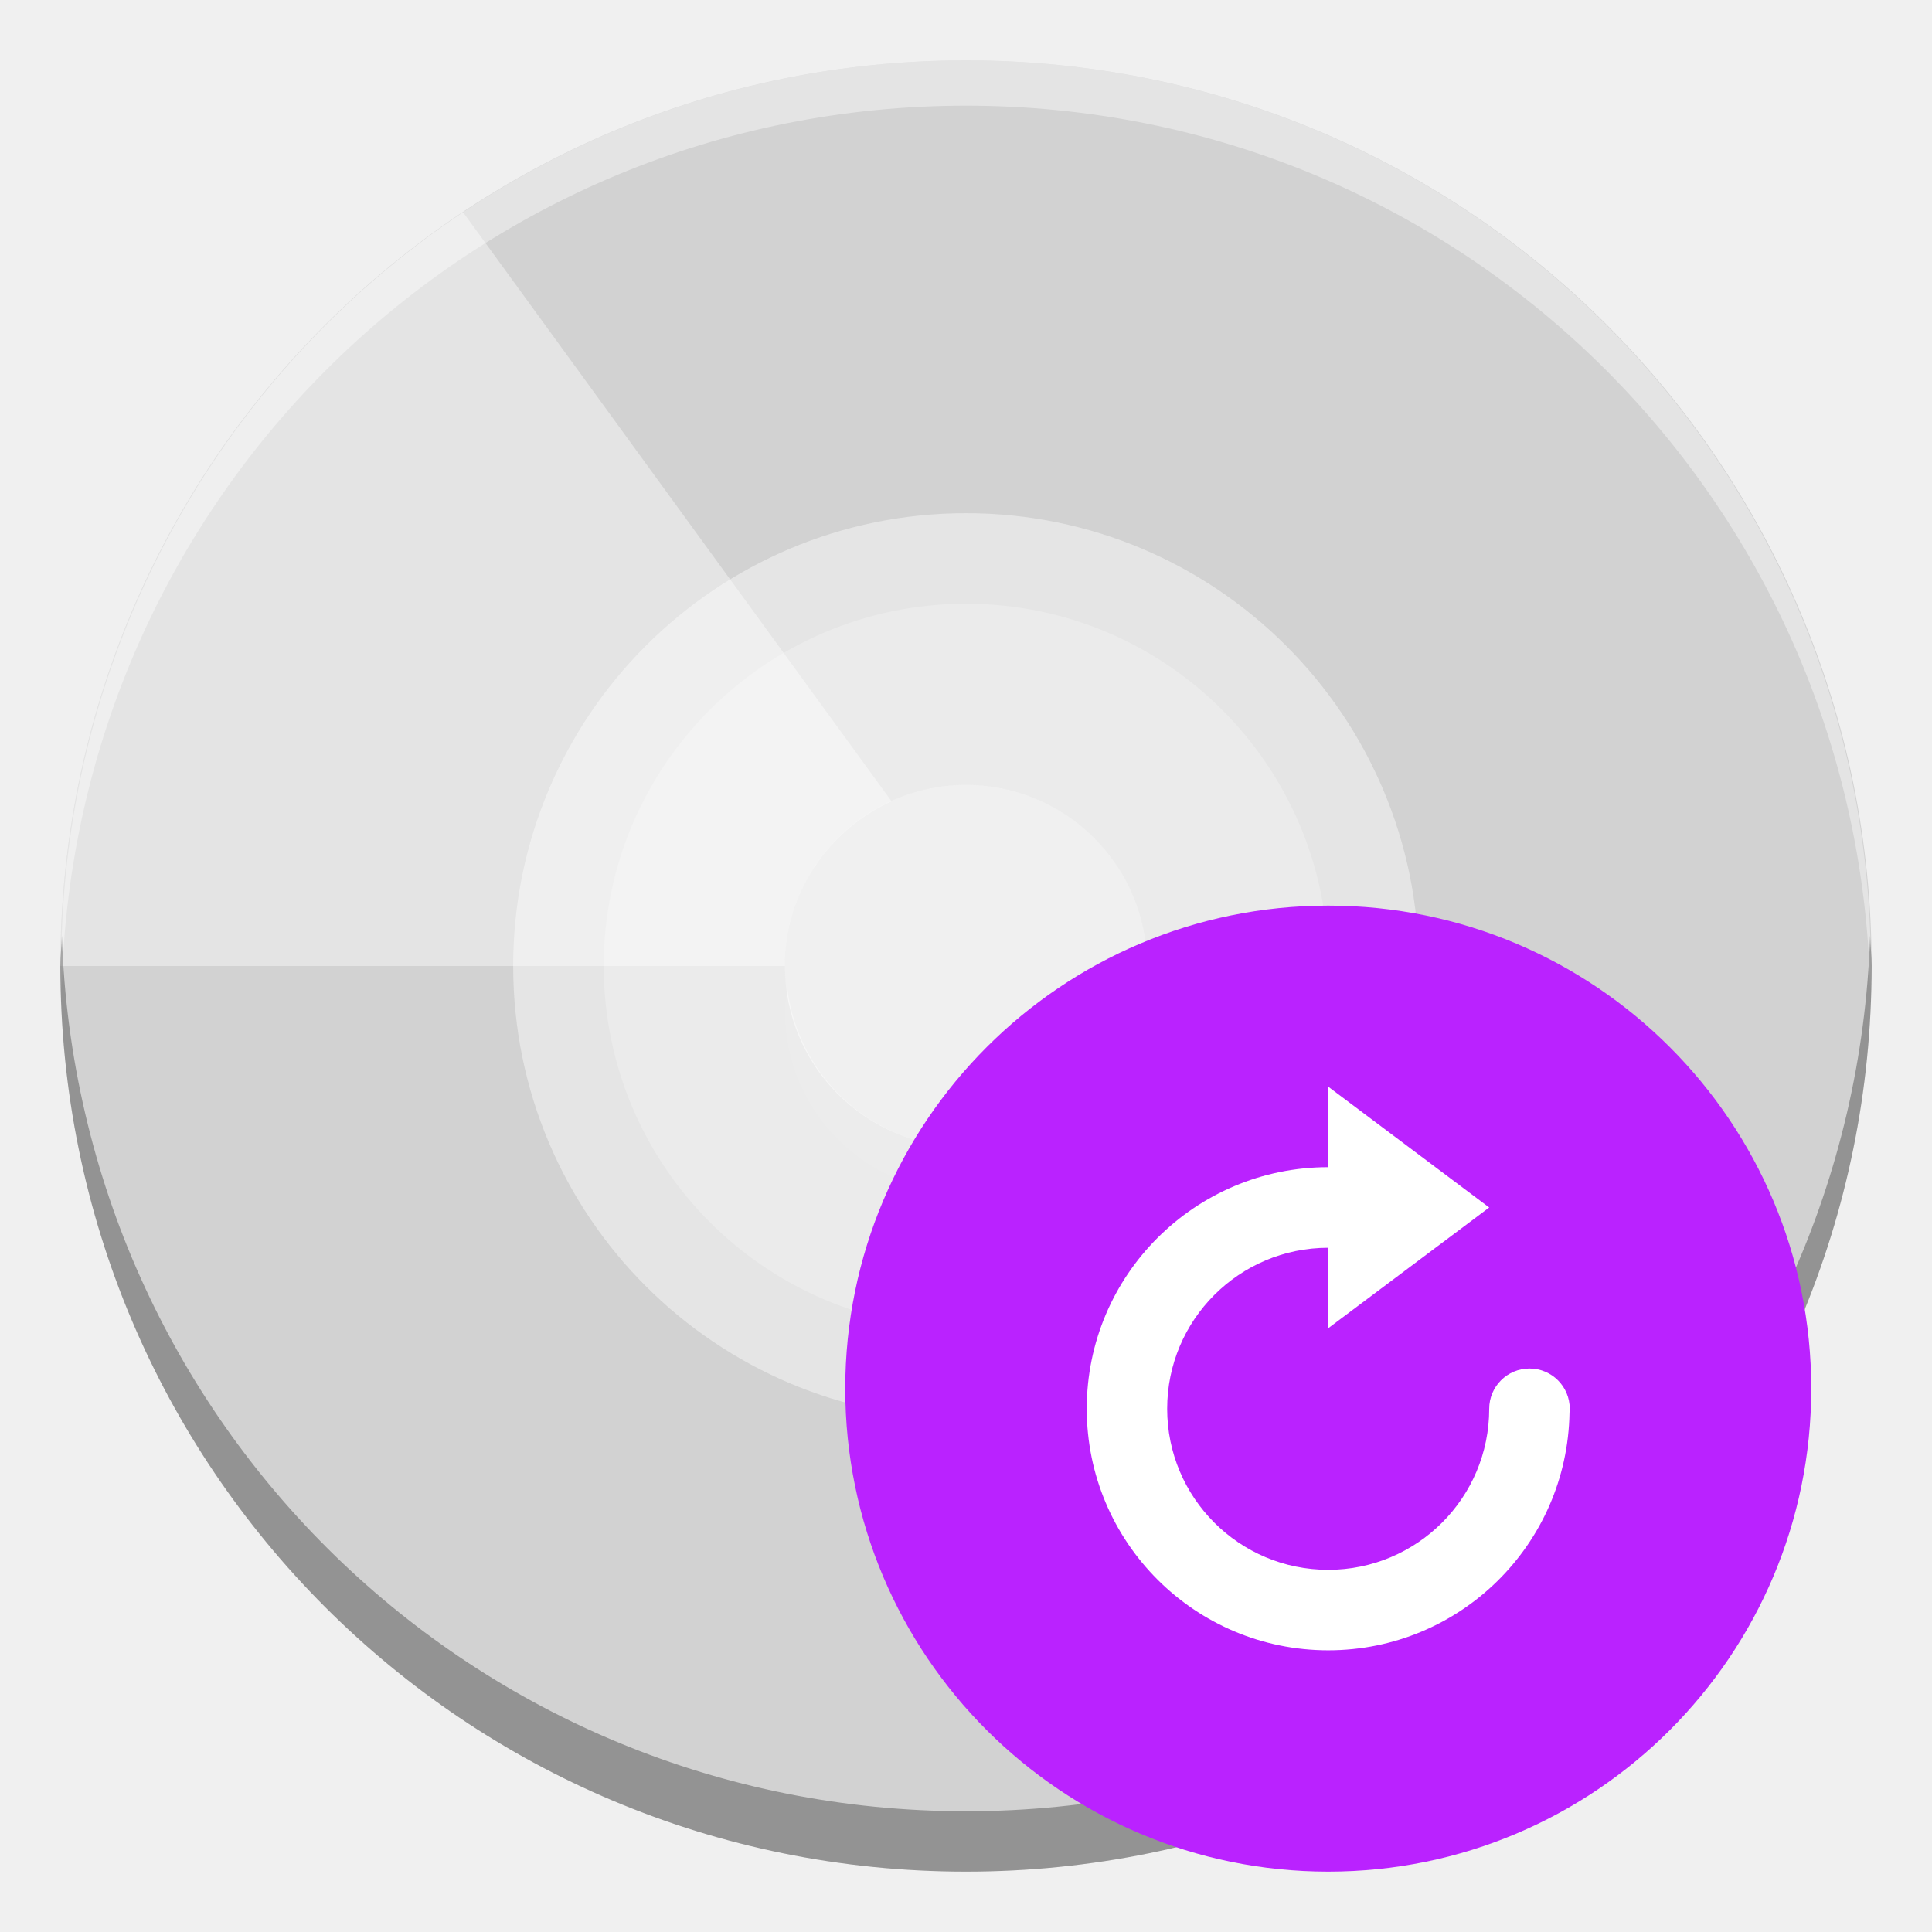
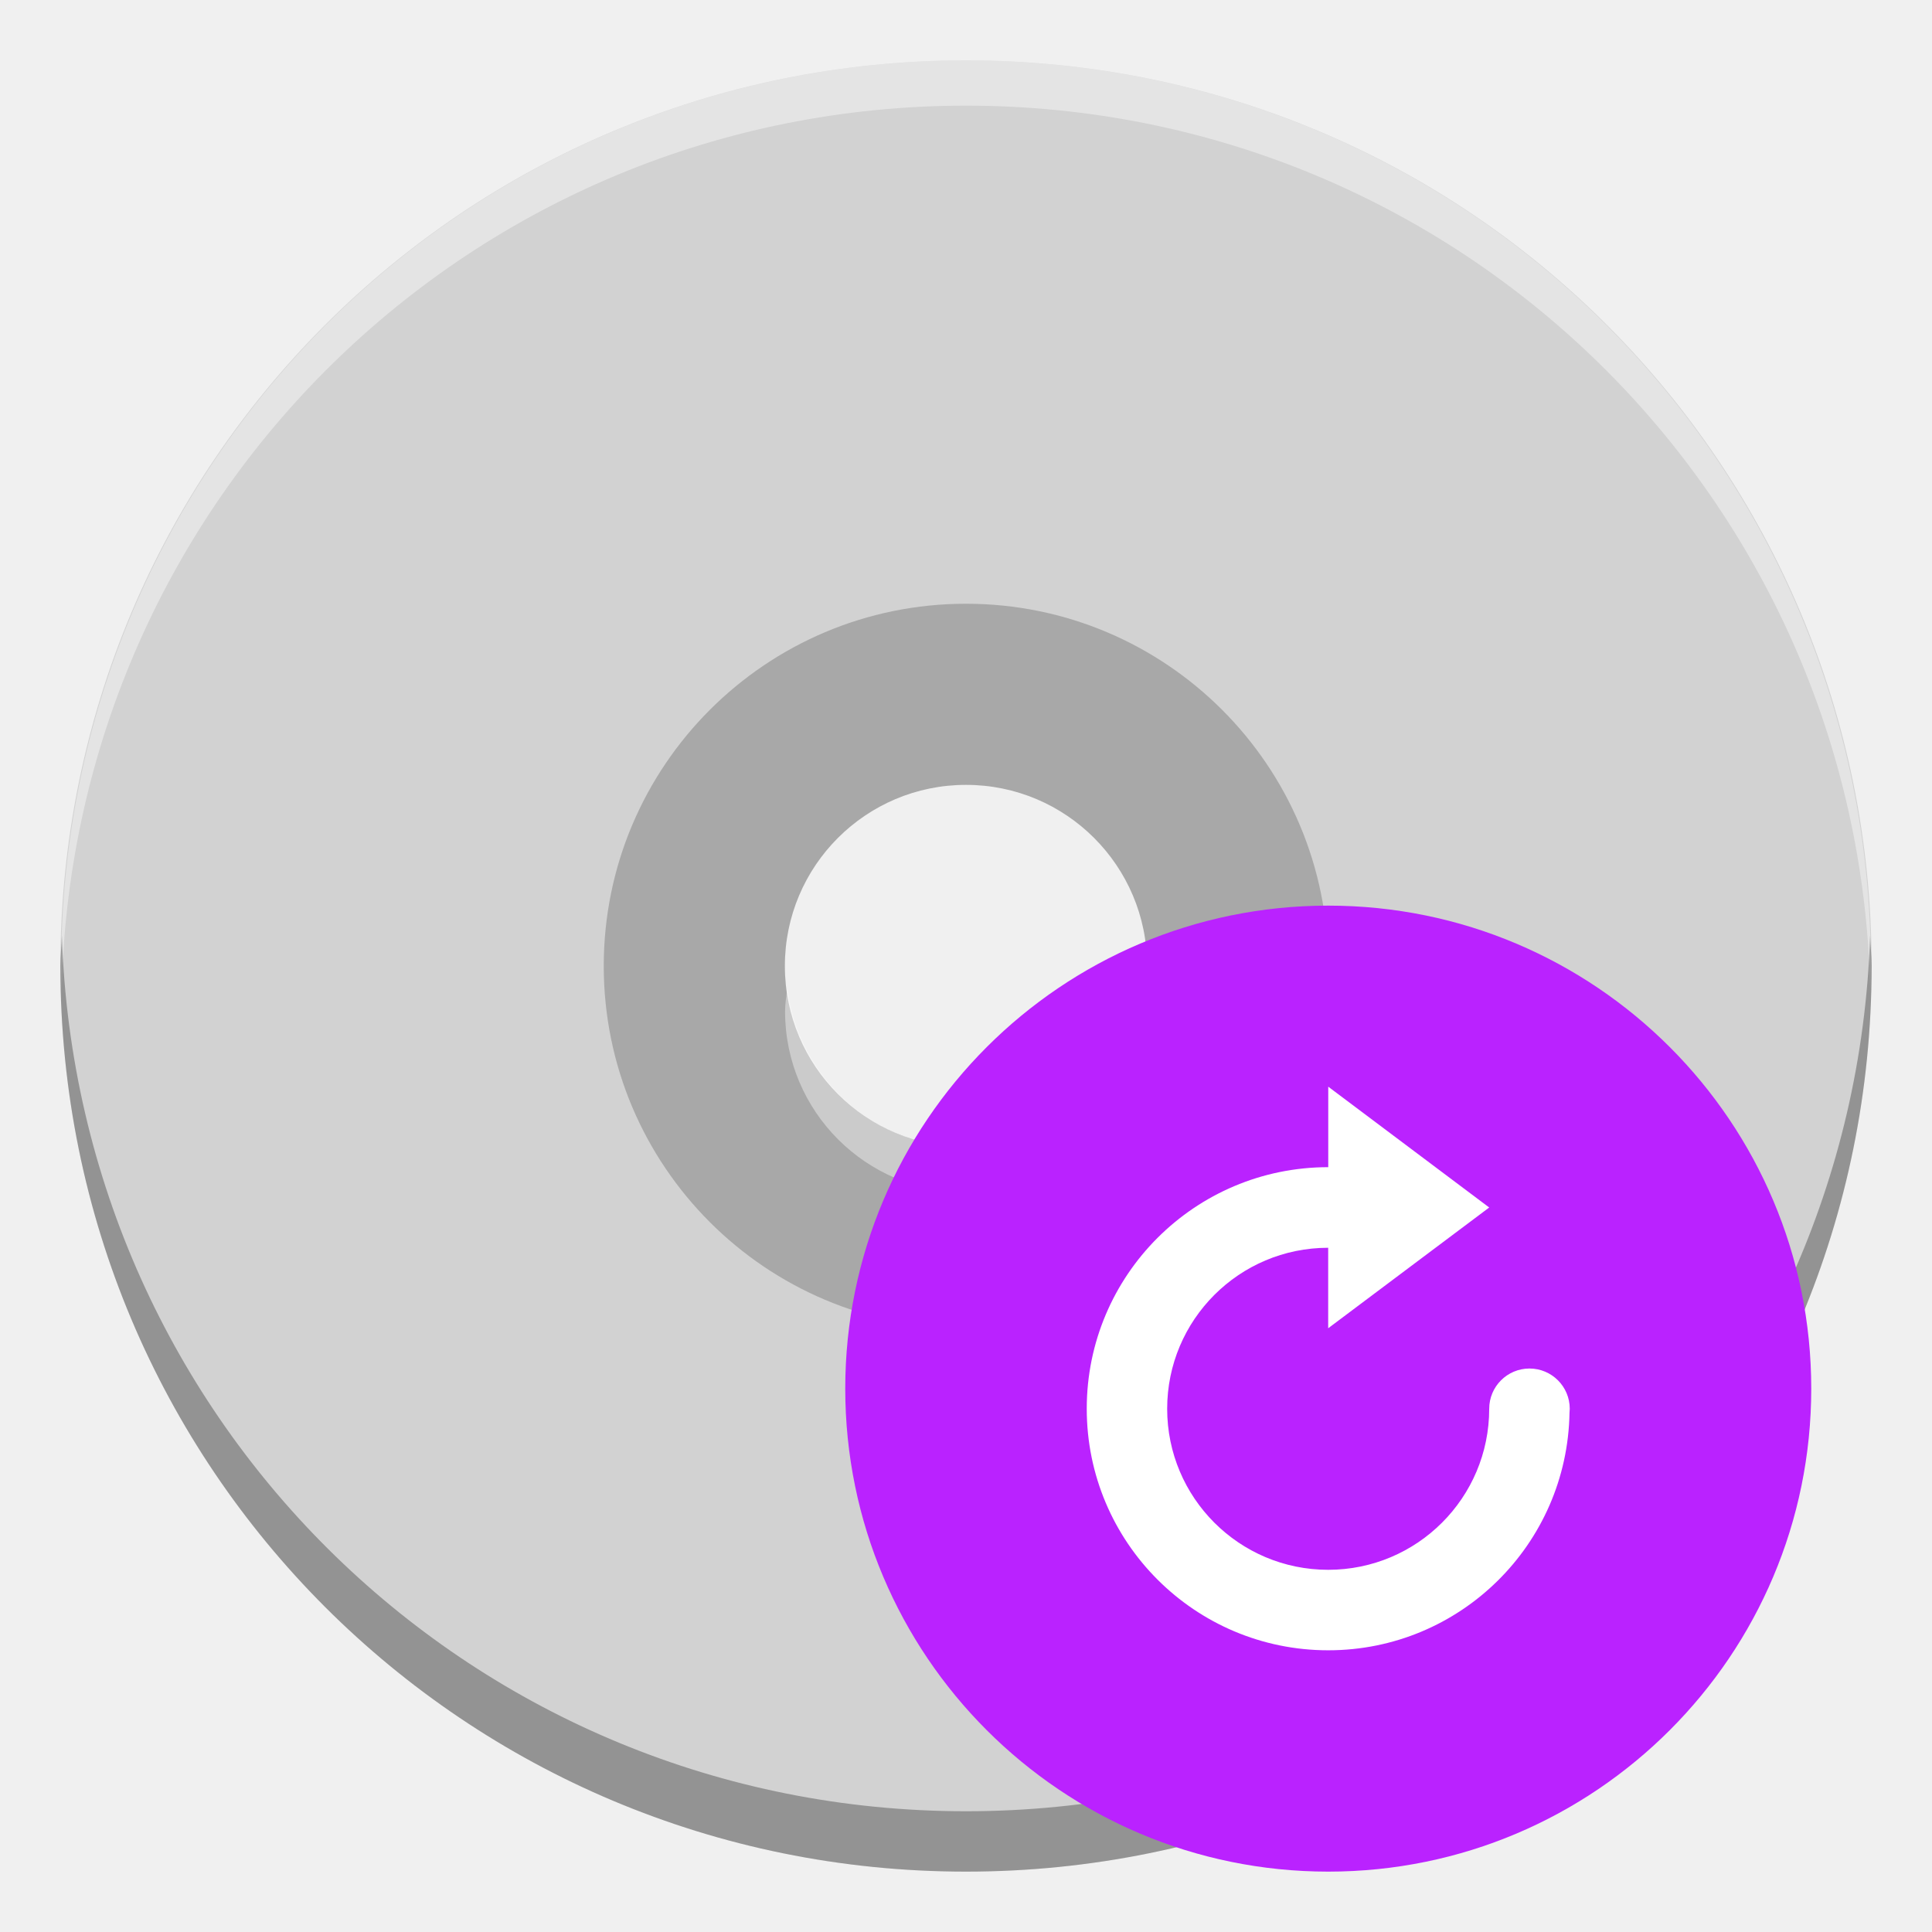
<svg xmlns="http://www.w3.org/2000/svg" id="svg2817" height="32" width="32" version="1.0">
  <defs id="defs223" />
  <text id="text4087-2-6-5" opacity=".8" xml:space="preserve" font-size="12.666px" y="-5.187" x="877.226" font-family="'Bitstream Vera Sans'" fill="#000000">
    <tspan id="tspan4089-7-2-9" y="-5.187" x="877.226" />
  </text>
  <text id="text4087-2-6-5-5" opacity=".8" xml:space="preserve" font-size="12.666px" y="-45.929" x="901.187" font-family="'Bitstream Vera Sans'" fill="#000000">
    <tspan id="tspan4089-7-2-9-6" y="-45.929" x="901.187" />
  </text>
  <text id="text4087-2-6-5-2" opacity=".8" xml:space="preserve" font-size="12.666px" y="-76.007" x="-569.371" font-family="'Bitstream Vera Sans'" fill="#000000">
    <tspan id="tspan4089-7-2-9-2" y="-76.007" x="-569.371" />
  </text>
  <text id="text4087-2-6-5-59" opacity=".8" xml:space="preserve" font-size="12.666px" y="669.546" x="-2393.057" font-family="'Bitstream Vera Sans'" fill="#000000">
    <tspan id="tspan4089-7-2-9-4" y="669.546" x="-2393.057" />
  </text>
  <text id="text4087-2-6-5-1" opacity=".8" xml:space="preserve" font-size="12.666px" y="-461.328" x="-454.88" font-family="'Bitstream Vera Sans'" fill="#000000">
    <tspan id="tspan4089-7-2-9-7" y="-461.328" x="-454.88" />
  </text>
  <text id="text4087-2-6-5-7" opacity=".8" xml:space="preserve" font-size="12.666px" y="-874.798" x="352.722" font-family="'Bitstream Vera Sans'" fill="#000000">
    <tspan id="tspan4089-7-2-9-1" y="-874.798" x="352.722" />
  </text>
  <text id="text4087-2-6-5-5-3" opacity=".8" xml:space="preserve" font-size="12.666px" y="-915.54" x="376.683" font-family="'Bitstream Vera Sans'" fill="#000000">
    <tspan id="tspan4089-7-2-9-6-5" y="-915.54" x="376.683" />
  </text>
  <text id="text4087-2-6-5-3" opacity=".8" xml:space="preserve" font-size="12.666px" y="-922.75" x="-1114.78" font-family="'Bitstream Vera Sans'" fill="#000000">
    <tspan id="tspan4089-7-2-9-18" y="-922.75" x="-1114.78" />
  </text>
  <text id="text4087-2-6-5-4" opacity=".8" xml:space="preserve" font-size="12.666px" y="-1195.984" x="345.763" font-family="'Bitstream Vera Sans'" fill="#000000">
    <tspan id="tspan4089-7-2-9-9" y="-1195.984" x="345.763" />
  </text>
  <text id="text4087-2-6-5-7-1" opacity=".8" xml:space="preserve" font-size="12.666px" y="-569.293" x="1831.886" font-family="'Bitstream Vera Sans'" fill="#000000">
    <tspan id="tspan4089-7-2-9-1-8" y="-569.293" x="1831.886" />
  </text>
  <text id="text4087-2-6-5-5-5" opacity=".8" xml:space="preserve" font-size="12.666px" y="-610.034" x="1855.847" font-family="'Bitstream Vera Sans'" fill="#000000">
    <tspan id="tspan4089-7-2-9-6-9" y="-610.034" x="1855.847" />
  </text>
  <text id="text4087-2-6-5-75" opacity=".8" xml:space="preserve" font-size="12.666px" y="-617.244" x="364.384" font-family="'Bitstream Vera Sans'" fill="#000000">
    <tspan id="tspan4089-7-2-9-3" y="-617.244" x="364.384" />
  </text>
  <text id="text4087-2-6-5-4-8" opacity=".8" xml:space="preserve" font-size="12.666px" y="-890.478" x="1824.927" font-family="'Bitstream Vera Sans'" fill="#000000">
    <tspan id="tspan4089-7-2-9-9-8" y="-890.478" x="1824.927" />
  </text>
  <text id="text4087-2-6-5-45" opacity=".8" xml:space="preserve" font-size="12.666px" y="-665.336" x="-573.433" font-family="'Bitstream Vera Sans'" fill="#000000">
    <tspan id="tspan4089-7-2-9-75" y="-665.336" x="-573.433" />
  </text>
  <text id="text4087-2-6-5-59-7" opacity=".8" xml:space="preserve" font-size="12.666px" y="80.218" x="-2397.118" font-family="'Bitstream Vera Sans'" fill="#000000">
    <tspan id="tspan4089-7-2-9-4-0" y="80.218" x="-2397.118" />
  </text>
  <text id="text4087-2-6-5-8" opacity=".8" xml:space="preserve" font-size="12.666px" y="173.09" x="-682.363" font-family="'Bitstream Vera Sans'" fill="#000000">
    <tspan id="tspan4089-7-2-9-19" y="173.09" x="-682.363" />
  </text>
  <text id="text4087-2-6-5-7-5" opacity=".8" xml:space="preserve" font-size="12.666px" y="-6.092" x="426.662" font-family="'Bitstream Vera Sans'" fill="#000000">
    <tspan id="tspan4089-7-2-9-1-2" y="-6.092" x="426.662" />
  </text>
  <text id="text4087-2-6-5-5-0" opacity=".8" xml:space="preserve" font-size="12.666px" y="-46.834" x="450.622" font-family="'Bitstream Vera Sans'" fill="#000000">
    <tspan id="tspan4089-7-2-9-6-2" y="-46.834" x="450.622" />
  </text>
  <text id="text4087-2-6-5-26" opacity=".8" xml:space="preserve" font-size="12.666px" y="-54.044" x="-1040.841" font-family="'Bitstream Vera Sans'" fill="#000000">
    <tspan id="tspan4089-7-2-9-90" y="-54.044" x="-1040.841" />
  </text>
  <text id="text4087-2-6-5-4-3" opacity=".8" xml:space="preserve" font-size="12.666px" y="-327.278" x="419.702" font-family="'Bitstream Vera Sans'" fill="#000000">
    <tspan id="tspan4089-7-2-9-9-5" y="-327.278" x="419.702" />
  </text>
  <text id="text4087-2-6-5-55" opacity=".8" xml:space="preserve" font-size="12.666px" y="-56.758" x="-608.033" font-family="'Bitstream Vera Sans'" fill="#000000">
    <tspan id="tspan4089-7-2-9-32" y="-56.758" x="-608.033" />
  </text>
  <text id="text4087-2-6-5-59-9" opacity=".8" xml:space="preserve" font-size="12.666px" y="688.795" x="-2431.718" font-family="'Bitstream Vera Sans'" fill="#000000">
    <tspan id="tspan4089-7-2-9-4-1" y="688.795" x="-2431.718" />
  </text>
  <text id="text4087-2-6-5-1-8" opacity=".8" xml:space="preserve" font-size="12.666px" y="-918.289" x="-456.939" font-family="'Bitstream Vera Sans'" fill="#000000">
    <tspan id="tspan4089-7-2-9-7-8" y="-918.289" x="-456.939" />
  </text>
  <text id="text4087-2-6-5-7-8" opacity=".8" xml:space="preserve" font-size="12.666px" y="-1331.759" x="350.663" font-family="'Bitstream Vera Sans'" fill="#000000">
    <tspan id="tspan4089-7-2-9-1-9" y="-1331.759" x="350.663" />
  </text>
  <text id="text4087-2-6-5-5-52" opacity=".8" xml:space="preserve" font-size="12.666px" y="-1372.501" x="374.624" font-family="'Bitstream Vera Sans'" fill="#000000">
    <tspan id="tspan4089-7-2-9-6-4" y="-1372.501" x="374.624" />
  </text>
  <text id="text4087-2-6-5-3-4" opacity=".8" xml:space="preserve" font-size="12.666px" y="-1379.71" x="-1116.84" font-family="'Bitstream Vera Sans'" fill="#000000">
    <tspan id="tspan4089-7-2-9-18-3" y="-1379.71" x="-1116.84" />
  </text>
  <text id="text4087-2-6-5-4-7" opacity=".8" xml:space="preserve" font-size="12.666px" y="-1652.945" x="343.703" font-family="'Bitstream Vera Sans'" fill="#000000">
    <tspan id="tspan4089-7-2-9-9-54" y="-1652.945" x="343.703" />
  </text>
  <text id="text4087-2-6-5-7-1-2" opacity=".8" xml:space="preserve" font-size="12.666px" y="-1026.253" x="1829.826" font-family="'Bitstream Vera Sans'" fill="#000000">
    <tspan id="tspan4089-7-2-9-1-8-0" y="-1026.253" x="1829.826" />
  </text>
  <text id="text4087-2-6-5-5-5-6" opacity=".8" xml:space="preserve" font-size="12.666px" y="-1066.995" x="1853.787" font-family="'Bitstream Vera Sans'" fill="#000000">
    <tspan id="tspan4089-7-2-9-6-9-8" y="-1066.995" x="1853.787" />
  </text>
  <text id="text4087-2-6-5-75-4" opacity=".8" xml:space="preserve" font-size="12.666px" y="-1074.205" x="362.324" font-family="'Bitstream Vera Sans'" fill="#000000">
    <tspan id="tspan4089-7-2-9-3-9" y="-1074.205" x="362.324" />
  </text>
  <text id="text4087-2-6-5-4-8-1" opacity=".8" xml:space="preserve" font-size="12.666px" y="-1347.439" x="1822.867" font-family="'Bitstream Vera Sans'" fill="#000000">
    <tspan id="tspan4089-7-2-9-9-8-8" y="-1347.439" x="1822.867" />
  </text>
  <text id="text4087-2-6-5-45-0" opacity=".8" xml:space="preserve" font-size="12.666px" y="-1122.296" x="-575.492" font-family="'Bitstream Vera Sans'" fill="#000000">
    <tspan id="tspan4089-7-2-9-75-2" y="-1122.296" x="-575.492" />
  </text>
  <text id="text4087-2-6-5-59-5" opacity=".8" xml:space="preserve" font-size="12.666px" y="-376.743" x="-2399.178" font-family="'Bitstream Vera Sans'" fill="#000000">
    <tspan id="tspan4089-7-2-9-4-00" y="-376.743" x="-2399.178" />
  </text>
  <text id="text4087-2-6-5-264" opacity=".8" xml:space="preserve" font-size="12.666px" y="-283.87" x="-684.422" font-family="'Bitstream Vera Sans'" fill="#000000">
    <tspan id="tspan4089-7-2-9-8" y="-283.87" x="-684.422" />
  </text>
  <text id="text4087-2-6-5-42" opacity=".8" xml:space="preserve" font-size="12.666px" y="-42.956" x="155.592" font-family="'Bitstream Vera Sans'" fill="#000000">
    <tspan id="tspan4089-7-2-9-93" y="-42.956" x="155.592" />
  </text>
  <text id="text4087-2-6-5-5-05" opacity=".8" xml:space="preserve" font-size="12.666px" y="-83.698" x="179.553" font-family="'Bitstream Vera Sans'" fill="#000000">
    <tspan id="tspan4089-7-2-9-6-49" y="-83.698" x="179.553" />
  </text>
  <text id="text4087-2-6-5-1-4" opacity=".8" xml:space="preserve" font-size="12.666px" y="-277.727" x="-1090.263" font-family="'Bitstream Vera Sans'" fill="#000000">
    <tspan id="tspan4089-7-2-9-7-7" y="-277.727" x="-1090.263" />
  </text>
  <text id="text4087-2-6-5-7-56" opacity=".8" xml:space="preserve" font-size="12.666px" y="-691.197" x="-282.661" font-family="'Bitstream Vera Sans'" fill="#000000">
    <tspan id="tspan4089-7-2-9-1-1" y="-691.197" x="-282.661" />
  </text>
  <text id="text4087-2-6-5-5-8" opacity=".8" xml:space="preserve" font-size="12.666px" y="-731.938" x="-258.7" font-family="'Bitstream Vera Sans'" fill="#000000">
    <tspan id="tspan4089-7-2-9-6-7" y="-731.938" x="-258.7" />
  </text>
  <text id="text4087-2-6-5-3-42" opacity=".8" xml:space="preserve" font-size="12.666px" y="-739.148" x="-1750.164" font-family="'Bitstream Vera Sans'" fill="#000000">
    <tspan id="tspan4089-7-2-9-18-39" y="-739.148" x="-1750.164" />
  </text>
  <text id="text4087-2-6-5-4-4" opacity=".8" xml:space="preserve" font-size="12.666px" y="-1012.383" x="-289.621" font-family="'Bitstream Vera Sans'" fill="#000000">
    <tspan id="tspan4089-7-2-9-9-3" y="-1012.383" x="-289.621" />
  </text>
  <text id="text4087-2-6-5-7-1-0" opacity=".8" xml:space="preserve" font-size="12.666px" y="-385.691" x="1196.503" font-family="'Bitstream Vera Sans'" fill="#000000">
    <tspan id="tspan4089-7-2-9-1-8-5" y="-385.691" x="1196.503" />
  </text>
  <text id="text4087-2-6-5-5-5-5" opacity=".8" xml:space="preserve" font-size="12.666px" y="-426.433" x="1220.463" font-family="'Bitstream Vera Sans'" fill="#000000">
    <tspan id="tspan4089-7-2-9-6-9-2" y="-426.433" x="1220.463" />
  </text>
  <text id="text4087-2-6-5-75-9" opacity=".8" xml:space="preserve" font-size="12.666px" y="-433.643" x="-271" font-family="'Bitstream Vera Sans'" fill="#000000">
    <tspan id="tspan4089-7-2-9-3-1" y="-433.643" x="-271" />
  </text>
  <text id="text4087-2-6-5-4-8-18" opacity=".8" xml:space="preserve" font-size="12.666px" y="-706.877" x="1189.543" font-family="'Bitstream Vera Sans'" fill="#000000">
    <tspan id="tspan4089-7-2-9-9-8-4" y="-706.877" x="1189.543" />
  </text>
  <text id="text4087-2-6-5-45-3" opacity=".8" xml:space="preserve" font-size="12.666px" y="-481.734" x="-1208.816" font-family="'Bitstream Vera Sans'" fill="#000000">
    <tspan id="tspan4089-7-2-9-75-7" y="-481.734" x="-1208.816" />
  </text>
  <text id="text4087-2-6-5-59-8" opacity=".8" xml:space="preserve" font-size="12.666px" y="263.819" x="-3032.502" font-family="'Bitstream Vera Sans'" fill="#000000">
    <tspan id="tspan4089-7-2-9-4-2" y="263.819" x="-3032.502" />
  </text>
  <g id="layer4-0" transform="matrix(.90475 0 0 .90475 -716.75 -692.29)">
    <text id="text4087-2-6-5-20" opacity=".8" xml:space="preserve" font-size="14px" y="1159.415" x="-664.274" font-family="'Bitstream Vera Sans'" fill="#000000">
      <tspan id="tspan4089-7-2-9-82" y="1159.415" x="-664.274" />
    </text>
  </g>
  <text id="text4087-2-6-5-9" opacity=".8" xml:space="preserve" font-size="12.666px" y="2.051" x="877.226" font-family="'Bitstream Vera Sans'" fill="#000000">
    <tspan id="tspan4089-7-2-9-43" y="2.051" x="877.226" />
  </text>
  <text id="text4087-2-6-5-5-51" opacity=".8" xml:space="preserve" font-size="12.666px" y="-38.691" x="901.187" font-family="'Bitstream Vera Sans'" fill="#000000">
    <tspan id="tspan4089-7-2-9-6-74" y="-38.691" x="901.187" />
  </text>
  <text id="text4087-2-6-5-2-3" opacity=".8" xml:space="preserve" font-size="12.666px" y="-68.769" x="-569.371" font-family="'Bitstream Vera Sans'" fill="#000000">
    <tspan id="tspan4089-7-2-9-2-1" y="-68.769" x="-569.371" />
  </text>
  <text id="text4087-2-6-5-59-4" opacity=".8" xml:space="preserve" font-size="12.666px" y="676.784" x="-2393.057" font-family="'Bitstream Vera Sans'" fill="#000000">
    <tspan id="tspan4089-7-2-9-4-6" y="676.784" x="-2393.057" />
  </text>
  <text id="text4087-2-6-5-1-9" opacity=".8" xml:space="preserve" font-size="12.666px" y="-454.09" x="-454.88" font-family="'Bitstream Vera Sans'" fill="#000000">
    <tspan id="tspan4089-7-2-9-7-4" y="-454.09" x="-454.88" />
  </text>
  <text id="text4087-2-6-5-7-2" opacity=".8" xml:space="preserve" font-size="12.666px" y="-867.56" x="352.722" font-family="'Bitstream Vera Sans'" fill="#000000">
    <tspan id="tspan4089-7-2-9-1-26" y="-867.56" x="352.722" />
  </text>
  <text id="text4087-2-6-5-5-3-4" opacity=".8" xml:space="preserve" font-size="12.666px" y="-908.302" x="376.683" font-family="'Bitstream Vera Sans'" fill="#000000">
    <tspan id="tspan4089-7-2-9-6-5-1" y="-908.302" x="376.683" />
  </text>
  <text id="text4087-2-6-5-3-2" opacity=".8" xml:space="preserve" font-size="12.666px" y="-915.512" x="-1114.78" font-family="'Bitstream Vera Sans'" fill="#000000">
    <tspan id="tspan4089-7-2-9-18-8" y="-915.512" x="-1114.78" />
  </text>
  <text id="text4087-2-6-5-4-89" opacity=".8" xml:space="preserve" font-size="12.666px" y="-1188.746" x="345.763" font-family="'Bitstream Vera Sans'" fill="#000000">
    <tspan id="tspan4089-7-2-9-9-2" y="-1188.746" x="345.763" />
  </text>
  <text id="text4087-2-6-5-7-1-8" opacity=".8" xml:space="preserve" font-size="12.666px" y="-562.055" x="1831.886" font-family="'Bitstream Vera Sans'" fill="#000000">
    <tspan id="tspan4089-7-2-9-1-8-8" y="-562.055" x="1831.886" />
  </text>
  <text id="text4087-2-6-5-5-5-8" opacity=".8" xml:space="preserve" font-size="12.666px" y="-602.797" x="1855.847" font-family="'Bitstream Vera Sans'" fill="#000000">
    <tspan id="tspan4089-7-2-9-6-9-6" y="-602.797" x="1855.847" />
  </text>
  <text id="text4087-2-6-5-75-8" opacity=".8" xml:space="preserve" font-size="12.666px" y="-610.006" x="364.384" font-family="'Bitstream Vera Sans'" fill="#000000">
    <tspan id="tspan4089-7-2-9-3-3" y="-610.006" x="364.384" />
  </text>
  <text id="text4087-2-6-5-4-8-8" opacity=".8" xml:space="preserve" font-size="12.666px" y="-883.24" x="1824.927" font-family="'Bitstream Vera Sans'" fill="#000000">
    <tspan id="tspan4089-7-2-9-9-8-3" y="-883.24" x="1824.927" />
  </text>
  <text id="text4087-2-6-5-45-33" opacity=".8" xml:space="preserve" font-size="12.666px" y="-658.098" x="-573.433" font-family="'Bitstream Vera Sans'" fill="#000000">
    <tspan id="tspan4089-7-2-9-75-8" y="-658.098" x="-573.433" />
  </text>
  <text id="text4087-2-6-5-59-7-0" opacity=".8" xml:space="preserve" font-size="12.666px" y="87.456" x="-2397.118" font-family="'Bitstream Vera Sans'" fill="#000000">
    <tspan id="tspan4089-7-2-9-4-0-4" y="87.456" x="-2397.118" />
  </text>
  <text id="text4087-2-6-5-8-7" opacity=".8" xml:space="preserve" font-size="12.666px" y="180.328" x="-682.363" font-family="'Bitstream Vera Sans'" fill="#000000">
    <tspan id="tspan4089-7-2-9-19-6" y="180.328" x="-682.363" />
  </text>
  <text id="text4087-2-6-5-7-5-8" opacity=".8" xml:space="preserve" font-size="12.666px" y="1.146" x="426.662" font-family="'Bitstream Vera Sans'" fill="#000000">
    <tspan id="tspan4089-7-2-9-1-2-9" y="1.146" x="426.662" />
  </text>
  <text id="text4087-2-6-5-5-0-0" opacity=".8" xml:space="preserve" font-size="12.666px" y="-39.596" x="450.622" font-family="'Bitstream Vera Sans'" fill="#000000">
    <tspan id="tspan4089-7-2-9-6-2-6" y="-39.596" x="450.622" />
  </text>
  <text id="text4087-2-6-5-26-8" opacity=".8" xml:space="preserve" font-size="12.666px" y="-46.806" x="-1040.841" font-family="'Bitstream Vera Sans'" fill="#000000">
    <tspan id="tspan4089-7-2-9-90-7" y="-46.806" x="-1040.841" />
  </text>
  <text id="text4087-2-6-5-4-3-9" opacity=".8" xml:space="preserve" font-size="12.666px" y="-320.04" x="419.702" font-family="'Bitstream Vera Sans'" fill="#000000">
    <tspan id="tspan4089-7-2-9-9-5-0" y="-320.04" x="419.702" />
  </text>
  <text id="text4087-2-6-5-55-3" opacity=".8" xml:space="preserve" font-size="12.666px" y="-49.52" x="-608.033" font-family="'Bitstream Vera Sans'" fill="#000000">
    <tspan id="tspan4089-7-2-9-32-3" y="-49.52" x="-608.033" />
  </text>
  <text id="text4087-2-6-5-59-9-3" opacity=".8" xml:space="preserve" font-size="12.666px" y="696.033" x="-2431.718" font-family="'Bitstream Vera Sans'" fill="#000000">
    <tspan id="tspan4089-7-2-9-4-1-7" y="696.033" x="-2431.718" />
  </text>
  <text id="text4087-2-6-5-1-8-3" opacity=".8" xml:space="preserve" font-size="12.666px" y="-911.051" x="-456.939" font-family="'Bitstream Vera Sans'" fill="#000000">
    <tspan id="tspan4089-7-2-9-7-8-2" y="-911.051" x="-456.939" />
  </text>
  <text id="text4087-2-6-5-7-8-6" opacity=".8" xml:space="preserve" font-size="12.666px" y="-1324.521" x="350.663" font-family="'Bitstream Vera Sans'" fill="#000000">
    <tspan id="tspan4089-7-2-9-1-9-5" y="-1324.521" x="350.663" />
  </text>
  <text id="text4087-2-6-5-5-52-2" opacity=".8" xml:space="preserve" font-size="12.666px" y="-1365.263" x="374.624" font-family="'Bitstream Vera Sans'" fill="#000000">
    <tspan id="tspan4089-7-2-9-6-4-6" y="-1365.263" x="374.624" />
  </text>
  <text id="text4087-2-6-5-3-4-5" opacity=".8" xml:space="preserve" font-size="12.666px" y="-1372.472" x="-1116.84" font-family="'Bitstream Vera Sans'" fill="#000000">
    <tspan id="tspan4089-7-2-9-18-3-8" y="-1372.472" x="-1116.84" />
  </text>
  <text id="text4087-2-6-5-4-7-7" opacity=".8" xml:space="preserve" font-size="12.666px" y="-1645.707" x="343.703" font-family="'Bitstream Vera Sans'" fill="#000000">
    <tspan id="tspan4089-7-2-9-9-54-9" y="-1645.707" x="343.703" />
  </text>
  <text id="text4087-2-6-5-7-1-2-6" opacity=".8" xml:space="preserve" font-size="12.666px" y="-1019.015" x="1829.826" font-family="'Bitstream Vera Sans'" fill="#000000">
    <tspan id="tspan4089-7-2-9-1-8-0-0" y="-1019.015" x="1829.826" />
  </text>
  <text id="text4087-2-6-5-5-5-6-4" opacity=".8" xml:space="preserve" font-size="12.666px" y="-1059.757" x="1853.787" font-family="'Bitstream Vera Sans'" fill="#000000">
    <tspan id="tspan4089-7-2-9-6-9-8-1" y="-1059.757" x="1853.787" />
  </text>
  <text id="text4087-2-6-5-75-4-0" opacity=".8" xml:space="preserve" font-size="12.666px" y="-1066.967" x="362.324" font-family="'Bitstream Vera Sans'" fill="#000000">
    <tspan id="tspan4089-7-2-9-3-9-4" y="-1066.967" x="362.324" />
  </text>
  <text id="text4087-2-6-5-4-8-1-8" opacity=".8" xml:space="preserve" font-size="12.666px" y="-1340.201" x="1822.867" font-family="'Bitstream Vera Sans'" fill="#000000">
    <tspan id="tspan4089-7-2-9-9-8-8-7" y="-1340.201" x="1822.867" />
  </text>
  <text id="text4087-2-6-5-45-0-0" opacity=".8" xml:space="preserve" font-size="12.666px" y="-1115.058" x="-575.492" font-family="'Bitstream Vera Sans'" fill="#000000">
    <tspan id="tspan4089-7-2-9-75-2-8" y="-1115.058" x="-575.492" />
  </text>
  <text id="text4087-2-6-5-59-5-6" opacity=".8" xml:space="preserve" font-size="12.666px" y="-369.505" x="-2399.178" font-family="'Bitstream Vera Sans'" fill="#000000">
    <tspan id="tspan4089-7-2-9-4-00-2" y="-369.505" x="-2399.178" />
  </text>
  <text id="text4087-2-6-5-264-4" opacity=".8" xml:space="preserve" font-size="12.666px" y="-276.632" x="-684.422" font-family="'Bitstream Vera Sans'" fill="#000000">
    <tspan id="tspan4089-7-2-9-8-7" y="-276.632" x="-684.422" />
  </text>
  <text id="text4087-2-6-5-42-9" opacity=".8" xml:space="preserve" font-size="12.666px" y="-35.718" x="155.592" font-family="'Bitstream Vera Sans'" fill="#000000">
    <tspan id="tspan4089-7-2-9-93-3" y="-35.718" x="155.592" />
  </text>
  <text id="text4087-2-6-5-5-05-9" opacity=".8" xml:space="preserve" font-size="12.666px" y="-76.46" x="179.553" font-family="'Bitstream Vera Sans'" fill="#000000">
    <tspan id="tspan4089-7-2-9-6-49-2" y="-76.46" x="179.553" />
  </text>
  <text id="text4087-2-6-5-1-4-8" opacity=".8" xml:space="preserve" font-size="12.666px" y="-270.489" x="-1090.263" font-family="'Bitstream Vera Sans'" fill="#000000">
    <tspan id="tspan4089-7-2-9-7-7-3" y="-270.489" x="-1090.263" />
  </text>
  <text id="text4087-2-6-5-7-56-0" opacity=".8" xml:space="preserve" font-size="12.666px" y="-683.959" x="-282.661" font-family="'Bitstream Vera Sans'" fill="#000000">
    <tspan id="tspan4089-7-2-9-1-1-1" y="-683.959" x="-282.661" />
  </text>
  <text id="text4087-2-6-5-5-8-7" opacity=".8" xml:space="preserve" font-size="12.666px" y="-724.701" x="-258.7" font-family="'Bitstream Vera Sans'" fill="#000000">
    <tspan id="tspan4089-7-2-9-6-7-8" y="-724.701" x="-258.7" />
  </text>
  <text id="text4087-2-6-5-3-42-9" opacity=".8" xml:space="preserve" font-size="12.666px" y="-731.91" x="-1750.164" font-family="'Bitstream Vera Sans'" fill="#000000">
    <tspan id="tspan4089-7-2-9-18-39-1" y="-731.91" x="-1750.164" />
  </text>
  <text id="text4087-2-6-5-4-4-5" opacity=".8" xml:space="preserve" font-size="12.666px" y="-1005.144" x="-289.621" font-family="'Bitstream Vera Sans'" fill="#000000">
    <tspan id="tspan4089-7-2-9-9-3-4" y="-1005.144" x="-289.621" />
  </text>
  <text id="text4087-2-6-5-7-1-0-9" opacity=".8" xml:space="preserve" font-size="12.666px" y="-378.453" x="1196.503" font-family="'Bitstream Vera Sans'" fill="#000000">
    <tspan id="tspan4089-7-2-9-1-8-5-2" y="-378.453" x="1196.503" />
  </text>
  <text id="text4087-2-6-5-5-5-5-5" opacity=".8" xml:space="preserve" font-size="12.666px" y="-419.195" x="1220.463" font-family="'Bitstream Vera Sans'" fill="#000000">
    <tspan id="tspan4089-7-2-9-6-9-2-7" y="-419.195" x="1220.463" />
  </text>
  <text id="text4087-2-6-5-75-9-4" opacity=".8" xml:space="preserve" font-size="12.666px" y="-426.405" x="-271" font-family="'Bitstream Vera Sans'" fill="#000000">
    <tspan id="tspan4089-7-2-9-3-1-9" y="-426.405" x="-271" />
  </text>
  <text id="text4087-2-6-5-4-8-18-9" opacity=".8" xml:space="preserve" font-size="12.666px" y="-699.639" x="1189.543" font-family="'Bitstream Vera Sans'" fill="#000000">
    <tspan id="tspan4089-7-2-9-9-8-4-4" y="-699.639" x="1189.543" />
  </text>
  <text id="text4087-2-6-5-45-3-5" opacity=".8" xml:space="preserve" font-size="12.666px" y="-474.496" x="-1208.816" font-family="'Bitstream Vera Sans'" fill="#000000">
    <tspan id="tspan4089-7-2-9-75-7-9" y="-474.496" x="-1208.816" />
  </text>
  <text id="text4087-2-6-5-59-8-3" opacity=".8" xml:space="preserve" font-size="12.666px" y="271.057" x="-3032.502" font-family="'Bitstream Vera Sans'" fill="#000000">
    <tspan id="tspan4089-7-2-9-4-2-5" y="271.057" x="-3032.502" />
  </text>
  <g id="layer4-0-7" transform="matrix(.90475 0 0 .90475 -716.75 -685.05)">
    <text id="text4087-2-6-5-20-0" opacity=".8" xml:space="preserve" font-size="14px" y="1159.415" x="-664.274" font-family="'Bitstream Vera Sans'" fill="#000000">
      <tspan id="tspan4089-7-2-9-82-8" y="1159.415" x="-664.274" />
    </text>
  </g>
  <text id="text7276" xml:space="preserve" font-size="12.666px" y="-377.225" x="435.904" font-family="'Droid Sans'" fill="#000000">
    <tspan id="tspan7278" y="-377.225" x="435.904" />
    <tspan id="tspan7280" y="-361.392" x="435.904" />
  </text>
  <text id="text4087-2-6-5-51" opacity=".8" xml:space="preserve" font-size="12.666px" y="-859.27" x="901.088" font-family="'Bitstream Vera Sans'" fill="#000000">
    <tspan id="tspan4089-7-2-9-97" y="-859.27" x="901.088" />
  </text>
  <text id="text4087-2-6-5-59-2" opacity=".8" xml:space="preserve" font-size="12.666px" y="-113.717" x="-922.598" font-family="'Bitstream Vera Sans'" fill="#000000">
    <tspan id="tspan4089-7-2-9-4-4" y="-113.717" x="-922.598" />
  </text>
  <text id="text4087-2-6-5-7-7" opacity=".8" xml:space="preserve" font-size="12.666px" y="-1144.266" x="1628.168" font-family="'Bitstream Vera Sans'" fill="#000000">
    <tspan id="tspan4089-7-2-9-1-6" y="-1144.266" x="1628.168" />
  </text>
  <text id="text4087-2-6-5-5-6" opacity=".8" xml:space="preserve" font-size="12.666px" y="-1185.008" x="1652.129" font-family="'Bitstream Vera Sans'" fill="#000000">
    <tspan id="tspan4089-7-2-9-6-53" y="-1185.008" x="1652.129" />
  </text>
  <text id="text4087-2-6-5-54" opacity=".8" xml:space="preserve" font-size="12.666px" y="-1192.217" x="160.665" font-family="'Bitstream Vera Sans'" fill="#000000">
    <tspan id="tspan4089-7-2-9-0" y="-1192.217" x="160.665" />
  </text>
  <text id="text4087-2-6-5-4-1" opacity=".8" xml:space="preserve" font-size="12.666px" y="-1465.452" x="1621.208" font-family="'Bitstream Vera Sans'" fill="#000000">
    <tspan id="tspan4089-7-2-9-9-28" y="-1465.452" x="1621.208" />
  </text>
+   <path style="opacity:0.3;fill:#000000;fill-opacity:1" id="path4416-2" d="M 16,8.5 A 7.5,7.5 0 0 0 8.5,16 7.5,7.5 0 0 0 16,23.5 7.5,7.5 0 0 0 23.5,16 7.5,7.5 0 0 0 16,8.5 Z m 0,4.5 c 1.657,0 3,1.343 3,3 0,1.657 -1.343,3 -3,3 -1.657,0 -3,-1.343 -3,-3 0,-1.657 1.343,-3 3,-3 z" />
  <path id="rect4203-6-2" d="M 16,1 C 7.69,1 1,7.69 1,16 1,24.31 7.69,31 16,31 24.31,31 31,24.31 31,16 31,7.69 24.31,1 16,1 Z m 0,9 a 6,6 0 0 1 6,6 6,6 0 0 1 -6,6 6,6 0 0 1 -6,-6 6,6 0 0 1 6,-6 z" style="fill:#d2d2d2;fill-opacity:1" />
  <path style="opacity:0.4;fill:#ffffff" id="path4432" d="m 16,1 c 8.302,0 14.986,6.69 14.986,15 0,0.126 -0.006,0.25 -0.009,0.375 C 30.779,8.24 24.177,1.75 16,1.75 7.824,1.75 1.221,8.24 1.022,16.375 1.02,16.25 1.014,16.126 1.014,16 1.014,7.69 7.698,1 16,1 Z m 2.959,15.375 c 0.016,0.124 0.038,0.247 0.038,0.375 0,1.657 -1.342,3 -2.997,3 -1.655,0 -2.997,-1.343 -2.997,-3 0,-0.128 0.022,-0.251 0.038,-0.375 0.186,1.478 1.432,2.625 2.959,2.625 1.527,0 2.773,-1.147 2.959,-2.625 z" />
-   <path style="opacity:0.8;fill:#eaeaea" id="path4416-2" d="M 16,8.5 A 7.5,7.5 0 0 0 8.5,16 7.5,7.5 0 0 0 16,23.5 7.5,7.5 0 0 0 23.5,16 7.5,7.5 0 0 0 16,8.5 Z m 0,4.5 c 1.657,0 3,1.343 3,3 0,1.657 -1.343,3 -3,3 -1.657,0 -3,-1.343 -3,-3 0,-1.657 1.343,-3 3,-3 z" />
-   <path style="opacity:0.4;fill:#ffffff" id="rect4203-6" d="M 7.669,3.514 C 3.644,6.198 1,10.778 1,16 l 12,0 c 0,-1.216 0.727,-2.256 1.767,-2.728 L 7.669,3.514 Z" />
  <path style="opacity:0.3" id="path4504" d="M 1.025,15.5 C 1.02,15.668 1,15.831 1,16 1,24.31 7.69,31 16,31 24.31,31 31,24.31 31,16 31,15.831 30.98,15.668 30.975,15.5 30.71,23.574 24.141,30 16,30 7.859,30 1.29,23.574 1.025,15.5 Z" />
  <circle r="8" cy="23" cx="22" style="fill:#ba22ff;enable-background:new" id="path4058" />
  <path d="m 18,23.334 c 0,2.209 1.791,4 4,4 2.187,0 3.96,-1.755 3.996,-3.934 a 0.667,0.667 0 0 0 0.004,-0.066 0.667,0.667 0 0 0 -0.667,-0.667 0.667,0.667 0 0 0 -0.667,0.667 c 0,1.473 -1.194,2.667 -2.667,2.667 -1.473,0 -2.667,-1.194 -2.667,-2.667 0,-1.473 1.194,-2.667 2.667,-2.667 l 0,1.333 2.667,-2 -2.666,-2.001 0,1.333 c -2.209,0 -4,1.791 -4,4 z" id="path6666" style="fill:#ffffff" />
</svg>
